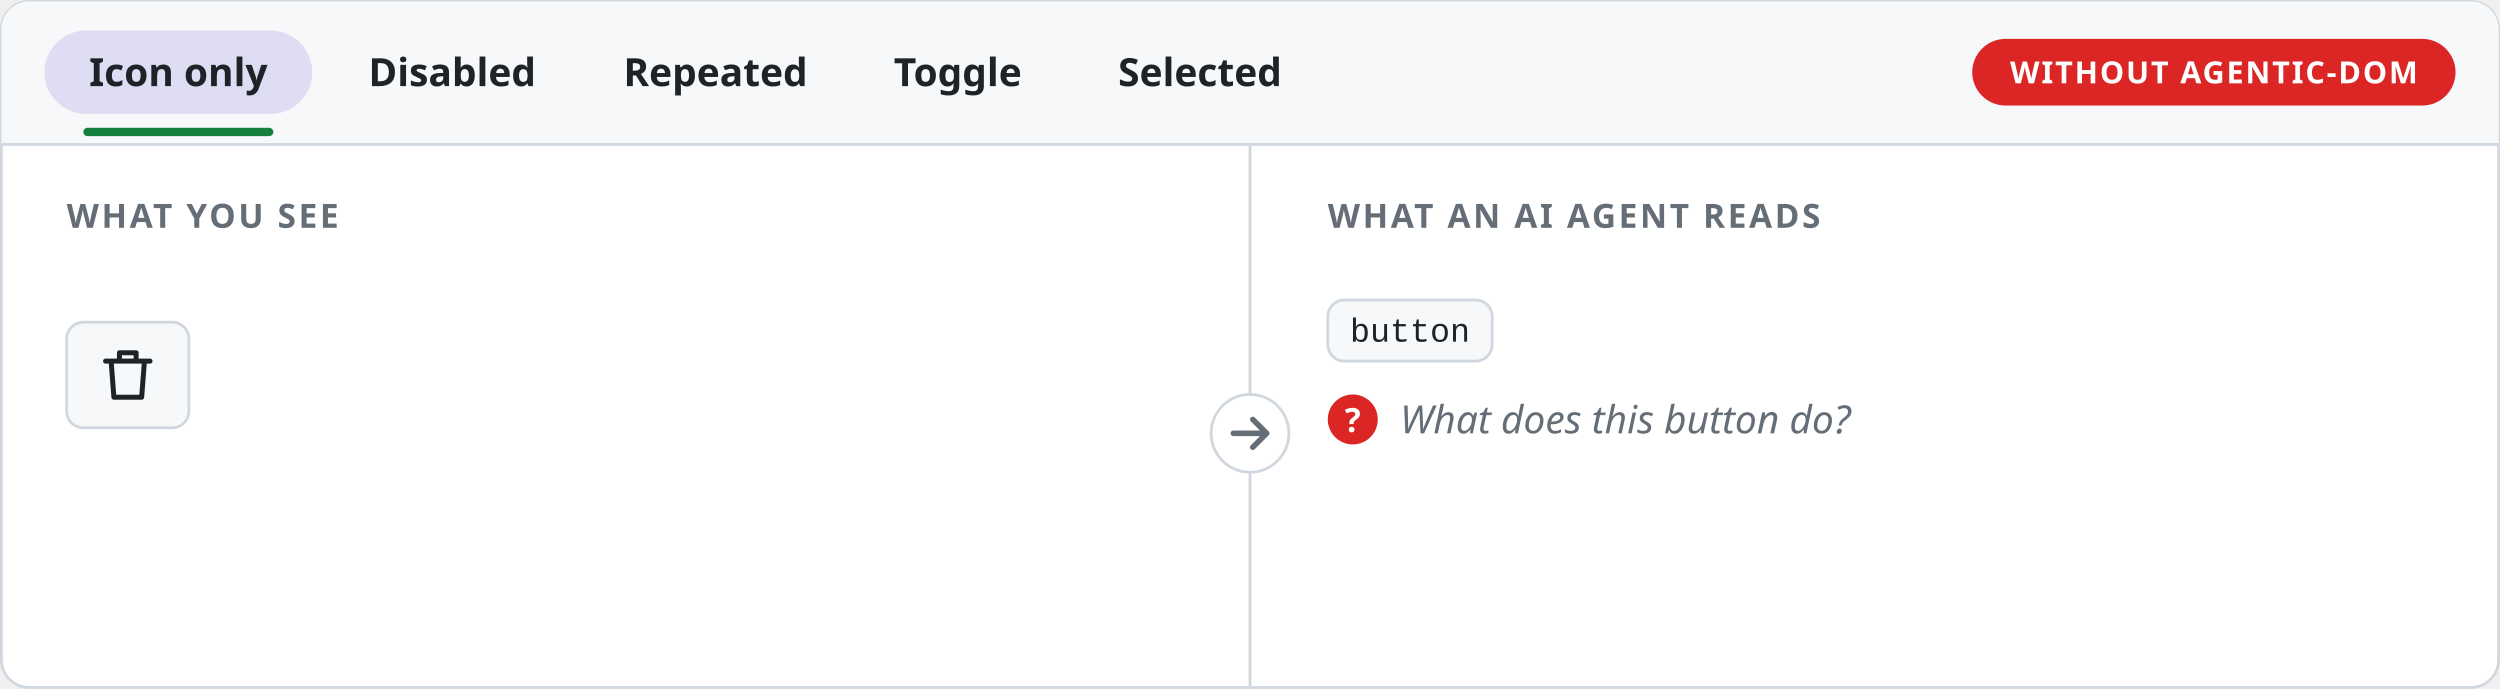
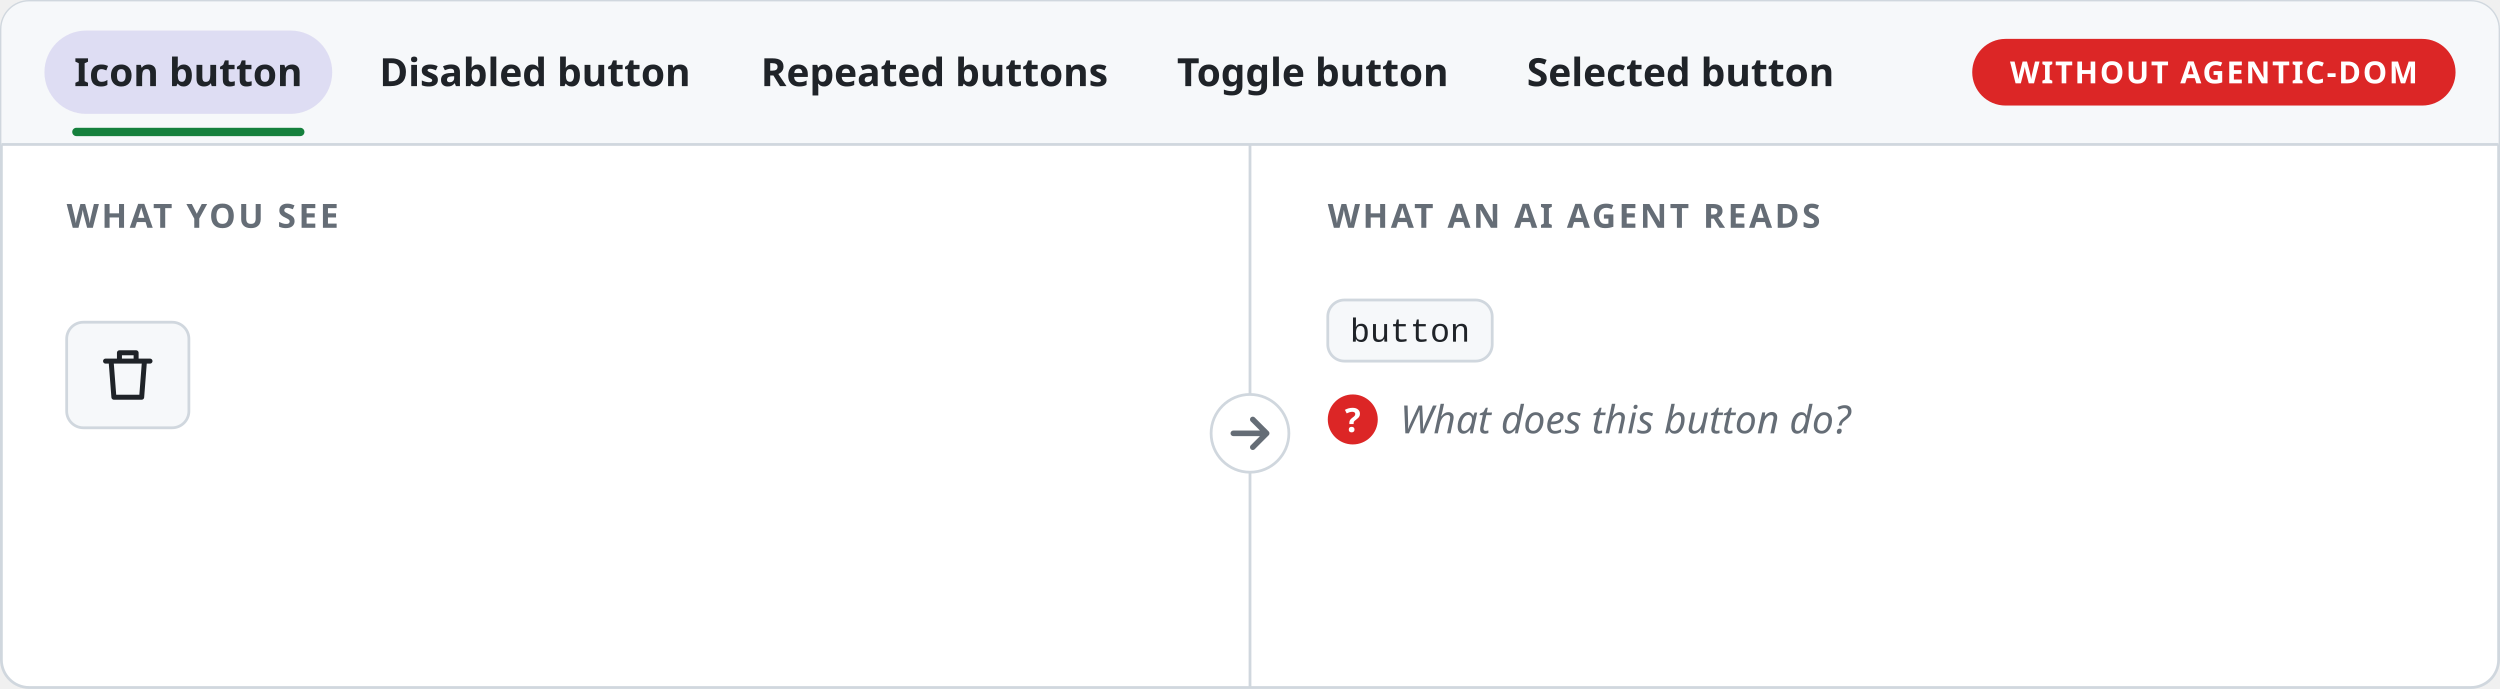
<svg xmlns="http://www.w3.org/2000/svg" width="900" height="248" viewBox="0 0 900 248">
  <style>.cd{font:12px ui-monospace,SFMono-Regular,Menlo,Consolas,'Liberation Mono',monospace;fill:#1f2328}.n{font:13px -apple-system,BlinkMacSystemFont,'Segoe UI','Noto Sans',Helvetica,Arial,sans-serif;fill:#656d76}.q{font:italic 14px -apple-system,BlinkMacSystemFont,'Segoe UI','Noto Sans',Helvetica,Arial,sans-serif;fill:#656d76}.a{font:700 14px -apple-system,BlinkMacSystemFont,'Segoe UI','Noto Sans',Helvetica,Arial,sans-serif;fill:#15803d}.qi{font:700 12px -apple-system,BlinkMacSystemFont,'Segoe UI','Noto Sans',Helvetica,Arial,sans-serif;fill:#ffffff}.k{font:700 12px -apple-system,BlinkMacSystemFont,'Segoe UI','Noto Sans',Helvetica,Arial,sans-serif;letter-spacing:.08em;fill:#656d76}.ul{font:600 14px -apple-system,BlinkMacSystemFont,'Segoe UI','Noto Sans',Helvetica,Arial,sans-serif;fill:#1f2328}.um{font:13px -apple-system,BlinkMacSystemFont,'Segoe UI','Noto Sans',Helvetica,Arial,sans-serif;fill:#656d76}.ub{font:600 14px -apple-system,BlinkMacSystemFont,'Segoe UI','Noto Sans',Helvetica,Arial,sans-serif;fill:#656d76;opacity:.6}.ue{font:600 13px -apple-system,BlinkMacSystemFont,'Segoe UI','Noto Sans',Helvetica,Arial,sans-serif;fill:#1f2328}.pw{font:700 11px -apple-system,BlinkMacSystemFont,'Segoe UI','Noto Sans',Helvetica,Arial,sans-serif;letter-spacing:.06em;fill:#ffffff}.tab{font:600 14px -apple-system,BlinkMacSystemFont,'Segoe UI','Noto Sans',Helvetica,Arial,sans-serif;fill:#1f2328}@keyframes s0{0%,0.00%{opacity:0}1.00%,19.00%{opacity:1}20.00%,100%{opacity:0}}@keyframes s1{0%,0.00%{opacity:0}1.00%,9.00%{opacity:1}10.00%,100%{opacity:0}}@keyframes s2{0%,10.00%{opacity:0}11.00%,19.00%{opacity:1}20.00%,100%{opacity:0}}@keyframes s3{0%,20.00%{opacity:0}21.00%,29.00%{opacity:1}30.00%,100%{opacity:0}}@keyframes s4{0%,30.00%{opacity:0}31.00%,39.00%{opacity:1}40.00%,100%{opacity:0}}@keyframes s5{0%,40.00%{opacity:0}41.00%,59.00%{opacity:1}60.00%,100%{opacity:0}}@keyframes s6{0%,40.00%{opacity:0}41.00%,49.00%{opacity:1}50.00%,100%{opacity:0}}@keyframes s7{0%,50.00%{opacity:0}51.00%,59.00%{opacity:1}60.00%,100%{opacity:0}}@keyframes s8{0%,60.00%{opacity:0}61.00%,79.00%{opacity:1}80.00%,100%{opacity:0}}@keyframes s9{0%,60.00%{opacity:0}61.00%,69.00%{opacity:1}70.00%,100%{opacity:0}}@keyframes s10{0%,70.00%{opacity:0}71.00%,79.00%{opacity:1}80.00%,100%{opacity:0}}@keyframes s11{0%,80.00%{opacity:0}81.00%,99.00%{opacity:1}100.00%,100%{opacity:0}}@keyframes s12{0%,80.00%{opacity:0}81.00%,89.00%{opacity:1}90.00%,100%{opacity:0}}@keyframes s13{0%,90.00%{opacity:0}91.00%,99.00%{opacity:1}100.00%,100%{opacity:0}}@keyframes u0{0%,0.00%{transform:scaleX(0)}20.00%,100%{transform:scaleX(1)}}@keyframes s14{0%,0.00%{opacity:0}1.00%,19.00%{opacity:1}20.00%,100%{opacity:0}}@keyframes u1{0%,20.00%{transform:scaleX(0)}40.00%,100%{transform:scaleX(1)}}@keyframes s15{0%,20.00%{opacity:0}21.00%,39.00%{opacity:1}40.00%,100%{opacity:0}}@keyframes u2{0%,40.00%{transform:scaleX(0)}60.00%,100%{transform:scaleX(1)}}@keyframes s16{0%,40.00%{opacity:0}41.00%,59.00%{opacity:1}60.00%,100%{opacity:0}}@keyframes u3{0%,60.00%{transform:scaleX(0)}80.00%,100%{transform:scaleX(1)}}@keyframes s17{0%,60.00%{opacity:0}61.00%,79.00%{opacity:1}80.00%,100%{opacity:0}}@keyframes u4{0%,80.00%{transform:scaleX(0)}100.00%,100%{transform:scaleX(1)}}@keyframes s18{0%,80.00%{opacity:0}81.00%,99.00%{opacity:1}100.00%,100%{opacity:0}}</style>
  <rect x="0.5" y="0.5" width="899" height="247" rx="10" fill="#ffffff" stroke="#d0d7de" />
  <path d="M0.5 52V10.5a10 10 0 0 1 10-10h879a10 10 0 0 1 10 10V52z" fill="#f6f8fa" />
  <path d="M0.5 52H899.5M450 52V247.5" stroke="#d0d7de" />
  <text class="k" x="24" y="82">WHAT YOU SEE</text>
  <text class="k" x="478" y="82">WHAT AN AI AGENT READS</text>
  <circle cx="450" cy="156" r="14" fill="#ffffff" stroke="#d0d7de" />
  <path d="M444 156H456m-5-5l5 5-5 5" fill="none" stroke="#656d76" stroke-width="2" stroke-linecap="round" stroke-linejoin="round" />
  <g style="animation:s0 80s infinite">
    <rect x="24" y="116" width="44" height="38" rx="6" fill="#f6f8fa" stroke="#d0d7de" />
    <path transform="translate(36 125)" d="M2 5h16M7 5V2h6v3M4 5l1 13h10l1-13" fill="none" stroke="#1f2328" stroke-width="1.8" stroke-linecap="round" stroke-linejoin="round" />
  </g>
  <g style="animation:s1 80s infinite">
    <rect x="710" y="14" width="174" height="24" rx="12" fill="#dc2626" />
    <text class="pw" x="797" y="30" text-anchor="middle">WITHOUT AGENTIC-DOM</text>
    <rect x="478" y="108" width="59.2" height="22" rx="6" fill="#f6f8fa" stroke="#d0d7de" />
    <text class="cd" x="486" y="123">button</text>
    <circle cx="487" cy="151" r="9" fill="#dc2626" />
    <text class="qi" x="487" y="155.5" text-anchor="middle">?</text>
    <text class="q" x="504" y="156">What does this button do?</text>
  </g>
  <g style="opacity:0;animation:s2 80s infinite">
    <rect x="734" y="14" width="150" height="24" rx="12" fill="#15803d" />
    <text class="pw" x="809" y="30" text-anchor="middle">WITH AGENTIC-DOM</text>
    <rect x="0.5" y="0.5" width="899" height="247" rx="10" fill="none" stroke="#15803d" stroke-width="1.5" />
    <rect x="478" y="108" width="124" height="22" rx="6" fill="#f6f8fa" stroke="#d0d7de" />
    <text class="cd" x="486" y="123">button "Delete"</text>
    <circle cx="487" cy="151" r="9" fill="#15803d" />
    <path d="M482.5 151l3 3 6-6.5" fill="none" stroke="#ffffff" stroke-width="2.2" stroke-linecap="round" stroke-linejoin="round" />
    <text class="a" x="504" y="156">The delete button.</text>
  </g>
  <g style="opacity:0;animation:s3 80s infinite">
    <rect x="710" y="14" width="174" height="24" rx="12" fill="#dc2626" />
    <text class="pw" x="797" y="30" text-anchor="middle">WITHOUT AGENTIC-DOM</text>
    <rect x="478" y="108" width="102.4" height="22" rx="6" fill="#f6f8fa" stroke="#d0d7de" />
    <text class="cd" x="486" y="123">button "Pay"</text>
    <text class="n" x="588.4" y="123">disabled</text>
    <circle cx="487" cy="151" r="9" fill="#dc2626" />
    <text class="qi" x="487" y="155.5" text-anchor="middle">?</text>
    <text class="q" x="504" y="156">Why can't I pay?</text>
    <rect x="24" y="116" width="120" height="38" rx="6" fill="#f6f8fa" stroke="#d0d7de" />
    <text class="ub" x="84" y="140" text-anchor="middle">Pay</text>
  </g>
  <g style="opacity:0;animation:s4 80s infinite">
    <rect x="734" y="14" width="150" height="24" rx="12" fill="#15803d" />
    <text class="pw" x="809" y="30" text-anchor="middle">WITH AGENTIC-DOM</text>
    <rect x="0.5" y="0.5" width="899" height="247" rx="10" fill="none" stroke="#15803d" stroke-width="1.5" />
    <rect x="478" y="108" width="102.4" height="22" rx="6" fill="#f6f8fa" stroke="#d0d7de" />
    <text class="cd" x="486" y="123">button "Pay"</text>
    <text class="n" x="588.4" y="123">disabled · "Add a card to pay."</text>
    <circle cx="487" cy="151" r="9" fill="#15803d" />
    <path d="M482.5 151l3 3 6-6.5" fill="none" stroke="#ffffff" stroke-width="2.2" stroke-linecap="round" stroke-linejoin="round" />
    <text class="a" x="504" y="156">Add a card first.</text>
    <rect x="24" y="116" width="120" height="38" rx="6" fill="#f6f8fa" stroke="#d0d7de" />
    <text class="ub" x="84" y="140" text-anchor="middle">Pay</text>
    <text class="um" x="24" y="184">Add a card to pay.</text>
  </g>
  <g style="opacity:0;animation:s5 80s infinite">
    <text class="ul" x="24" y="123">Ana</text>
    <rect x="322" y="103" width="80" height="30" rx="6" fill="#f6f8fa" stroke="#d0d7de" />
    <text class="ue" x="362" y="123" text-anchor="middle">Edit</text>
    <path d="M24 140H402" stroke="#d0d7de" />
    <text class="ul" x="24" y="167">Ben</text>
    <rect x="322" y="147" width="80" height="30" rx="6" fill="#f6f8fa" stroke="#d0d7de" />
    <text class="ue" x="362" y="167" text-anchor="middle">Edit</text>
    <path d="M24 184H402" stroke="#d0d7de" />
    <text class="ul" x="24" y="211">Carl</text>
    <rect x="322" y="191" width="80" height="30" rx="6" fill="#f6f8fa" stroke="#d0d7de" />
    <text class="ue" x="362" y="211" text-anchor="middle">Edit</text>
  </g>
  <g style="opacity:0;animation:s6 80s infinite">
    <rect x="710" y="14" width="174" height="24" rx="12" fill="#dc2626" />
    <text class="pw" x="797" y="30" text-anchor="middle">WITHOUT AGENTIC-DOM</text>
    <rect x="478" y="108" width="109.6" height="22" rx="6" fill="#f6f8fa" stroke="#d0d7de" />
    <text class="cd" x="486" y="123">button "Edit"</text>
    <rect x="478" y="136" width="109.6" height="22" rx="6" fill="#f6f8fa" stroke="#d0d7de" />
    <text class="cd" x="486" y="151">button "Edit"</text>
    <rect x="478" y="164" width="109.6" height="22" rx="6" fill="#f6f8fa" stroke="#d0d7de" />
    <text class="cd" x="486" y="179">button "Edit"</text>
    <circle cx="487" cy="207" r="9" fill="#dc2626" />
    <text class="qi" x="487" y="211.5" text-anchor="middle">?</text>
    <text class="q" x="504" y="212">Which one is Ben's?</text>
  </g>
  <g style="opacity:0;animation:s7 80s infinite">
    <rect x="734" y="14" width="150" height="24" rx="12" fill="#15803d" />
    <text class="pw" x="809" y="30" text-anchor="middle">WITH AGENTIC-DOM</text>
    <rect x="0.5" y="0.5" width="899" height="247" rx="10" fill="none" stroke="#15803d" stroke-width="1.5" />
    <rect x="478" y="108" width="138.4" height="22" rx="6" fill="#f6f8fa" stroke="#d0d7de" />
    <text class="cd" x="486" y="123">button "Edit Ana"</text>
    <rect x="478" y="136" width="138.4" height="22" rx="6" fill="#f6f8fa" stroke="#d0d7de" />
    <text class="cd" x="486" y="151">button "Edit Ben"</text>
    <rect x="478" y="164" width="145.6" height="22" rx="6" fill="#f6f8fa" stroke="#d0d7de" />
    <text class="cd" x="486" y="179">button "Edit Carl"</text>
    <circle cx="487" cy="207" r="9" fill="#15803d" />
    <path d="M482.5 207l3 3 6-6.5" fill="none" stroke="#ffffff" stroke-width="2.2" stroke-linecap="round" stroke-linejoin="round" />
    <text class="a" x="504" y="212">"Edit Ben".</text>
  </g>
  <g style="opacity:0;animation:s8 80s infinite">
    <rect x="24" y="116" width="120" height="38" rx="6" fill="#f6f8fa" stroke="#d0d7de" />
    <text class="ue" x="40" y="140">Filters</text>
    <path d="M116 132l5 5 5-5" fill="none" stroke="#1f2328" stroke-width="1.8" stroke-linecap="round" stroke-linejoin="round" />
  </g>
  <g style="opacity:0;animation:s9 80s infinite">
    <rect x="710" y="14" width="174" height="24" rx="12" fill="#dc2626" />
    <text class="pw" x="797" y="30" text-anchor="middle">WITHOUT AGENTIC-DOM</text>
    <rect x="478" y="108" width="131.2" height="22" rx="6" fill="#f6f8fa" stroke="#d0d7de" />
    <text class="cd" x="486" y="123">button "Filters"</text>
    <circle cx="487" cy="151" r="9" fill="#dc2626" />
    <text class="qi" x="487" y="155.5" text-anchor="middle">?</text>
    <text class="q" x="504" y="156">Is the panel open?</text>
  </g>
  <g style="opacity:0;animation:s10 80s infinite">
    <rect x="734" y="14" width="150" height="24" rx="12" fill="#15803d" />
    <text class="pw" x="809" y="30" text-anchor="middle">WITH AGENTIC-DOM</text>
    <rect x="0.5" y="0.5" width="899" height="247" rx="10" fill="none" stroke="#15803d" stroke-width="1.5" />
    <rect x="478" y="108" width="131.2" height="22" rx="6" fill="#f6f8fa" stroke="#d0d7de" />
    <text class="cd" x="486" y="123">button "Filters"</text>
    <text class="n" x="617.2" y="123">not expanded</text>
    <circle cx="487" cy="151" r="9" fill="#15803d" />
    <path d="M482.5 151l3 3 6-6.5" fill="none" stroke="#ffffff" stroke-width="2.2" stroke-linecap="round" stroke-linejoin="round" />
    <text class="a" x="504" y="156">It's closed.</text>
  </g>
  <g style="opacity:0;animation:s11 80s infinite">
    <rect x="24" y="116" width="80" height="38" rx="6" fill="#f6f8fa" stroke="#d0d7de" />
    <rect x="24" y="116" width="80" height="38" rx="6" fill="#4b32c3" opacity=".14" />
    <text class="ue" x="64" y="140" text-anchor="middle">Day</text>
    <rect x="110" y="116" width="80" height="38" rx="6" fill="#f6f8fa" stroke="#d0d7de" />
    <text class="ue" x="150" y="140" text-anchor="middle">Week</text>
    <rect x="196" y="116" width="80" height="38" rx="6" fill="#f6f8fa" stroke="#d0d7de" />
    <text class="ue" x="236" y="140" text-anchor="middle">Month</text>
  </g>
  <g style="opacity:0;animation:s12 80s infinite">
    <rect x="710" y="14" width="174" height="24" rx="12" fill="#dc2626" />
    <text class="pw" x="797" y="30" text-anchor="middle">WITHOUT AGENTIC-DOM</text>
    <rect x="478" y="108" width="102.4" height="22" rx="6" fill="#f6f8fa" stroke="#d0d7de" />
    <text class="cd" x="486" y="123">button "Day"</text>
    <rect x="478" y="136" width="109.6" height="22" rx="6" fill="#f6f8fa" stroke="#d0d7de" />
    <text class="cd" x="486" y="151">button "Week"</text>
    <rect x="478" y="164" width="116.8" height="22" rx="6" fill="#f6f8fa" stroke="#d0d7de" />
    <text class="cd" x="486" y="179">button "Month"</text>
    <circle cx="487" cy="207" r="9" fill="#dc2626" />
    <text class="qi" x="487" y="211.5" text-anchor="middle">?</text>
    <text class="q" x="504" y="212">Which view is on?</text>
  </g>
  <g style="opacity:0;animation:s13 80s infinite">
    <rect x="734" y="14" width="150" height="24" rx="12" fill="#15803d" />
    <text class="pw" x="809" y="30" text-anchor="middle">WITH AGENTIC-DOM</text>
    <rect x="0.5" y="0.5" width="899" height="247" rx="10" fill="none" stroke="#15803d" stroke-width="1.5" />
    <rect x="478" y="108" width="102.4" height="22" rx="6" fill="#f6f8fa" stroke="#d0d7de" />
    <text class="cd" x="486" y="123">button "Day"</text>
    <text class="n" x="588.4" y="123">pressed</text>
    <rect x="478" y="136" width="109.6" height="22" rx="6" fill="#f6f8fa" stroke="#d0d7de" />
    <text class="cd" x="486" y="151">button "Week"</text>
    <rect x="478" y="164" width="116.8" height="22" rx="6" fill="#f6f8fa" stroke="#d0d7de" />
    <text class="cd" x="486" y="179">button "Month"</text>
    <circle cx="487" cy="207" r="9" fill="#15803d" />
    <path d="M482.5 207l3 3 6-6.5" fill="none" stroke="#ffffff" stroke-width="2.2" stroke-linecap="round" stroke-linejoin="round" />
    <text class="a" x="504" y="212">Day is on.</text>
  </g>
  <g style="animation:s14 80s infinite">
-     <rect x="16" y="11" width="96.4" height="30" rx="15" fill="#4b32c3" opacity=".14" />
-     <rect x="30" y="46" width="68.4" height="3" rx="1.5" fill="#15803d" style="transform-box:fill-box;transform-origin:left;animation:u0 80s linear infinite" />
+     <rect x="16" y="11" width="103.6" height="30" rx="15" fill="#4b32c3" opacity=".14" />
+     <rect x="26" y="46" width="83.6" height="3" rx="1.5" fill="#15803d" style="transform-box:fill-box;transform-origin:left;animation:u0 80s linear infinite" />
  </g>
-   <text class="tab" x="64.2" y="31" text-anchor="middle">Icon only</text>
+   <text class="tab" x="67.8" y="31" text-anchor="middle">Icon button</text>
  <g style="opacity:0;animation:s15 80s infinite">
-     <rect x="118.4" y="11" width="88.8" height="30" rx="15" fill="#4b32c3" opacity=".14" />
-     <rect x="132.4" y="46" width="60.8" height="3" rx="1.5" fill="#15803d" style="transform-box:fill-box;transform-origin:left;animation:u1 80s linear infinite" />
+     <rect x="125.6" y="11" width="134" height="30" rx="15" fill="#4b32c3" opacity=".14" />
+     <rect x="135.6" y="46" width="114" height="3" rx="1.5" fill="#15803d" style="transform-box:fill-box;transform-origin:left;animation:u1 80s linear infinite" />
  </g>
-   <text class="tab" x="162.8" y="31" text-anchor="middle">Disabled</text>
+   <text class="tab" x="192.6" y="31" text-anchor="middle">Disabled button</text>
  <g style="opacity:0;animation:s16 80s infinite">
-     <rect x="213.2" y="11" width="88.8" height="30" rx="15" fill="#4b32c3" opacity=".14" />
-     <rect x="227.2" y="46" width="60.8" height="3" rx="1.5" fill="#15803d" style="transform-box:fill-box;transform-origin:left;animation:u2 80s linear infinite" />
+     <rect x="265.6" y="11" width="141.6" height="30" rx="15" fill="#4b32c3" opacity=".14" />
+     <rect x="275.6" y="46" width="121.6" height="3" rx="1.5" fill="#15803d" style="transform-box:fill-box;transform-origin:left;animation:u2 80s linear infinite" />
  </g>
-   <text class="tab" x="257.6" y="31" text-anchor="middle">Repeated</text>
+   <text class="tab" x="336.4" y="31" text-anchor="middle">Repeated buttons</text>
  <g style="opacity:0;animation:s17 80s infinite">
-     <rect x="308" y="11" width="73.6" height="30" rx="15" fill="#4b32c3" opacity=".14" />
-     <rect x="322" y="46" width="45.6" height="3" rx="1.5" fill="#15803d" style="transform-box:fill-box;transform-origin:left;animation:u3 80s linear infinite" />
+     <rect x="413.2" y="11" width="118.8" height="30" rx="15" fill="#4b32c3" opacity=".14" />
+     <rect x="423.2" y="46" width="98.8" height="3" rx="1.5" fill="#15803d" style="transform-box:fill-box;transform-origin:left;animation:u3 80s linear infinite" />
  </g>
-   <text class="tab" x="344.8" y="31" text-anchor="middle">Toggle</text>
+   <text class="tab" x="472.6" y="31" text-anchor="middle">Toggle button</text>
  <g style="opacity:0;animation:s18 80s infinite">
-     <rect x="387.6" y="11" width="88.8" height="30" rx="15" fill="#4b32c3" opacity=".14" />
-     <rect x="401.6" y="46" width="60.8" height="3" rx="1.5" fill="#15803d" style="transform-box:fill-box;transform-origin:left;animation:u4 80s linear infinite" />
+     <rect x="538" y="11" width="134" height="30" rx="15" fill="#4b32c3" opacity=".14" />
+     <rect x="548" y="46" width="114" height="3" rx="1.5" fill="#15803d" style="transform-box:fill-box;transform-origin:left;animation:u4 80s linear infinite" />
  </g>
-   <text class="tab" x="432" y="31" text-anchor="middle">Selected</text>
+   <text class="tab" x="605" y="31" text-anchor="middle">Selected button</text>
</svg>
